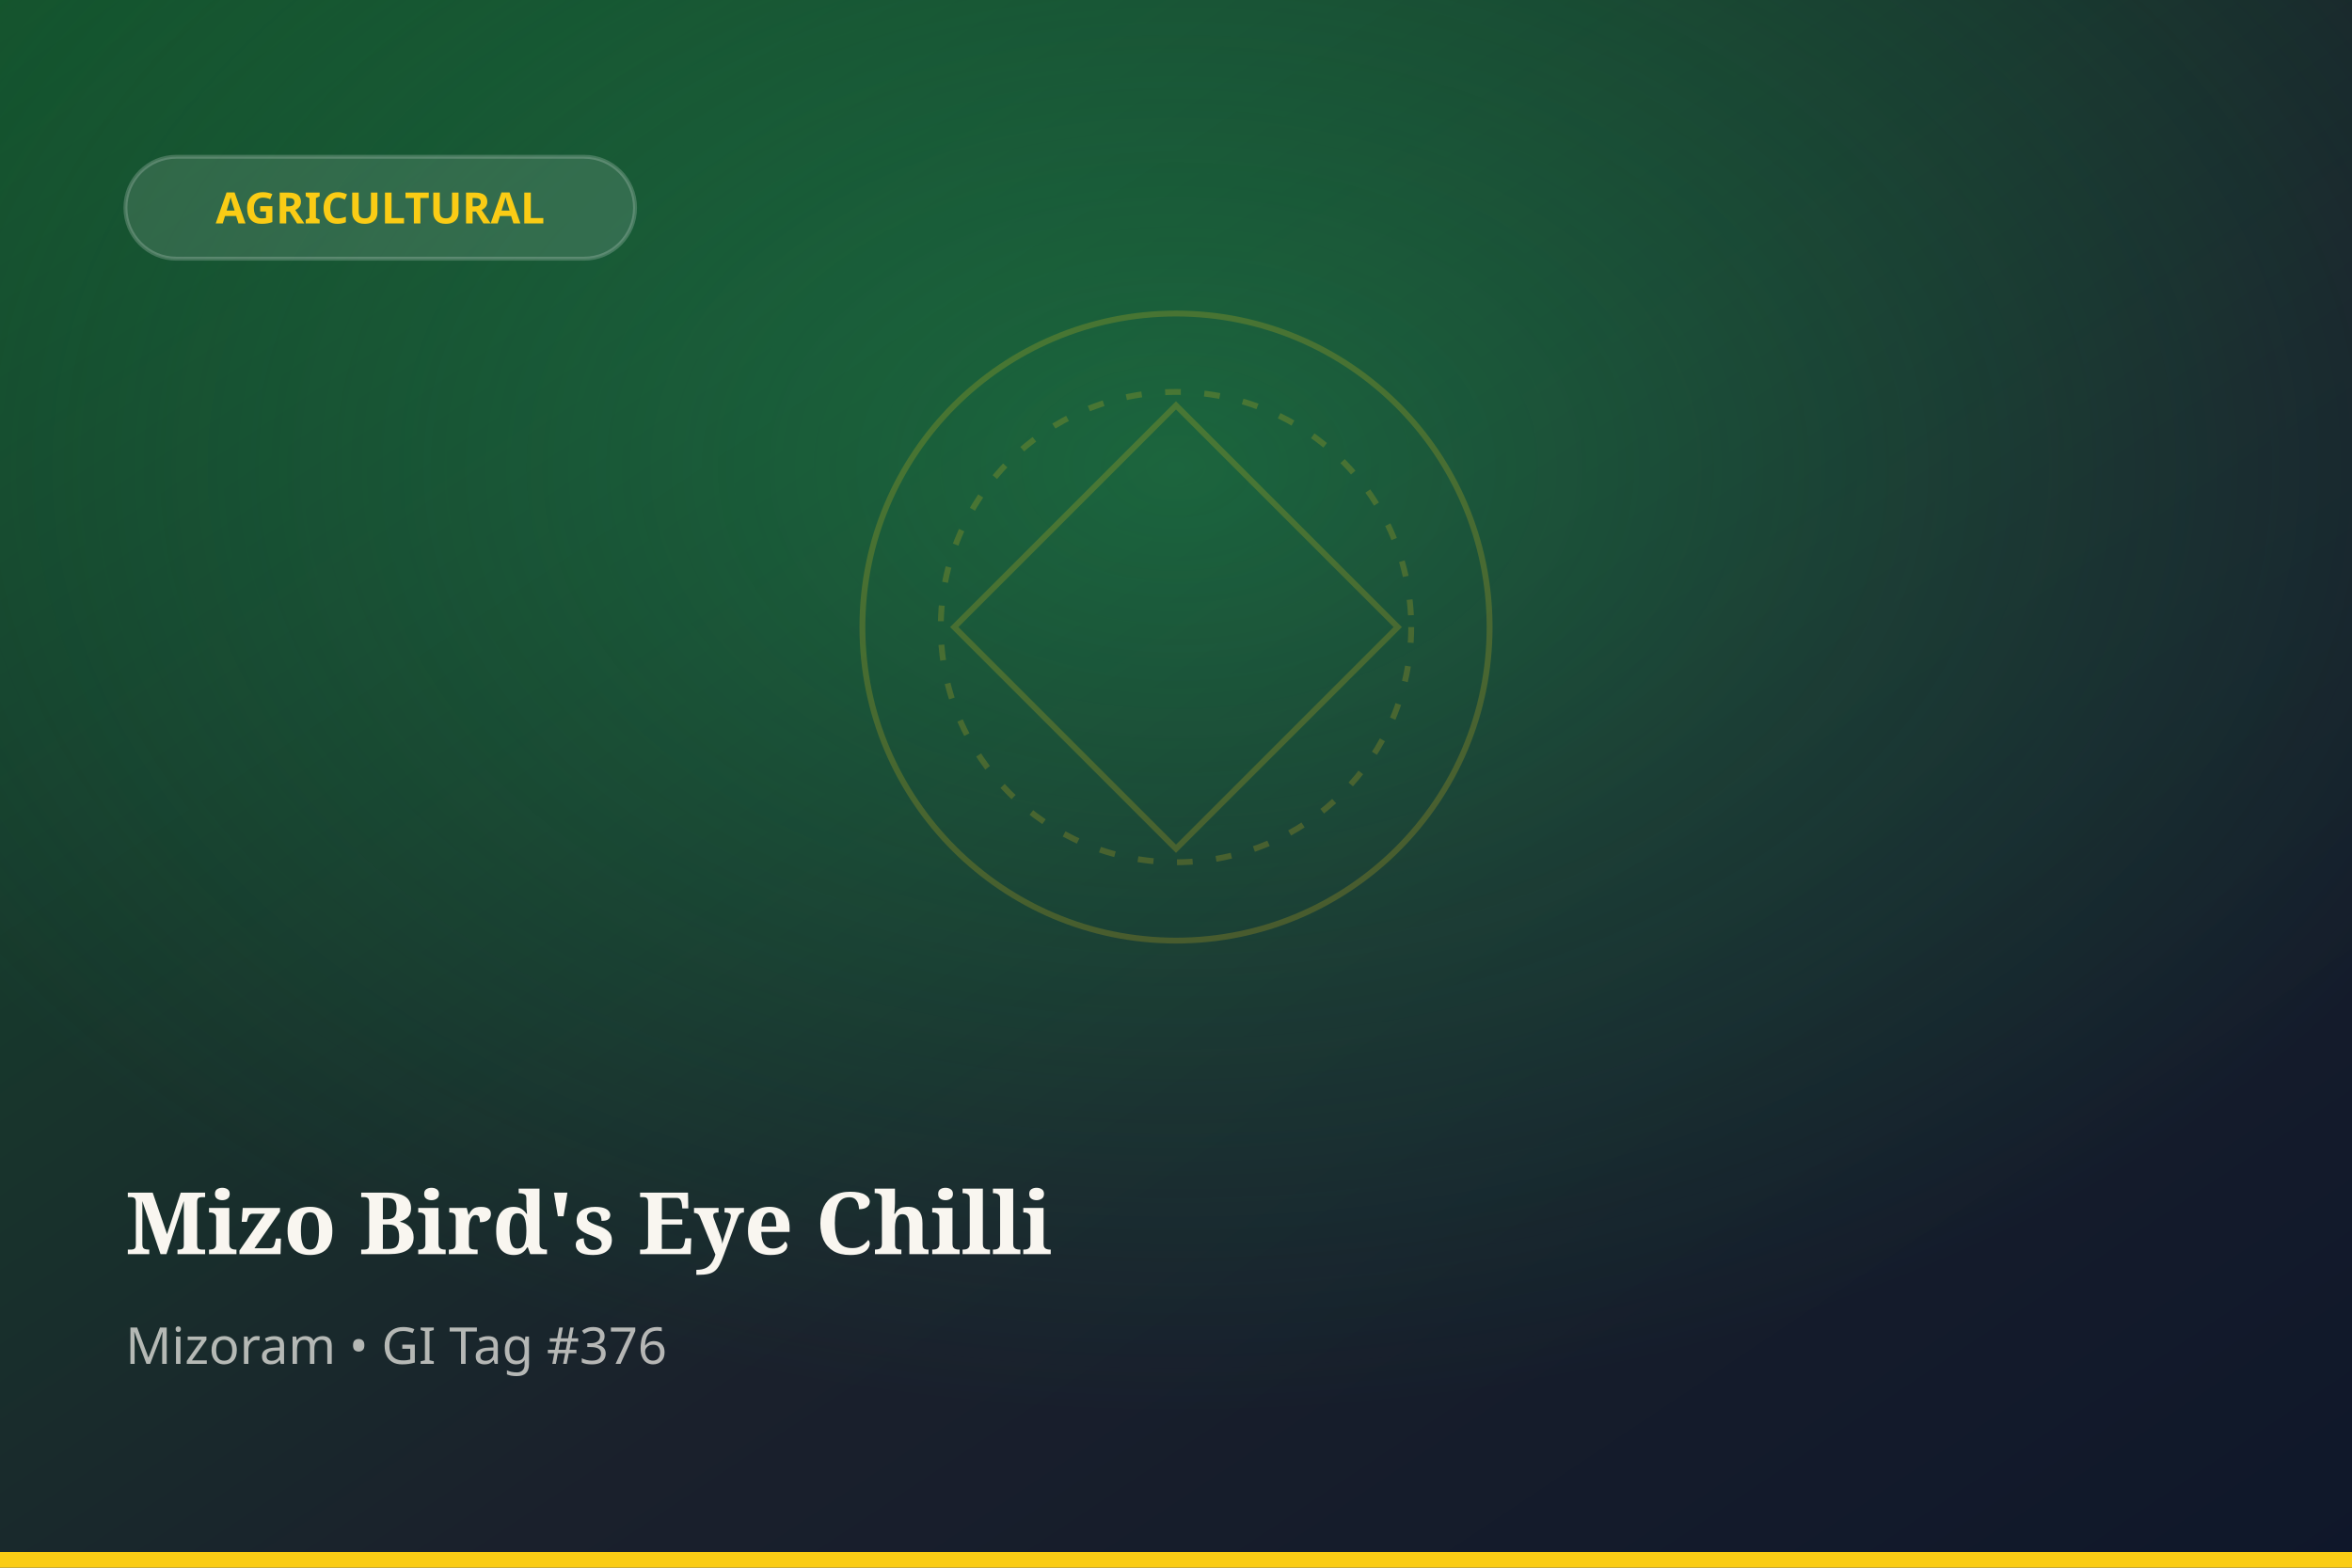
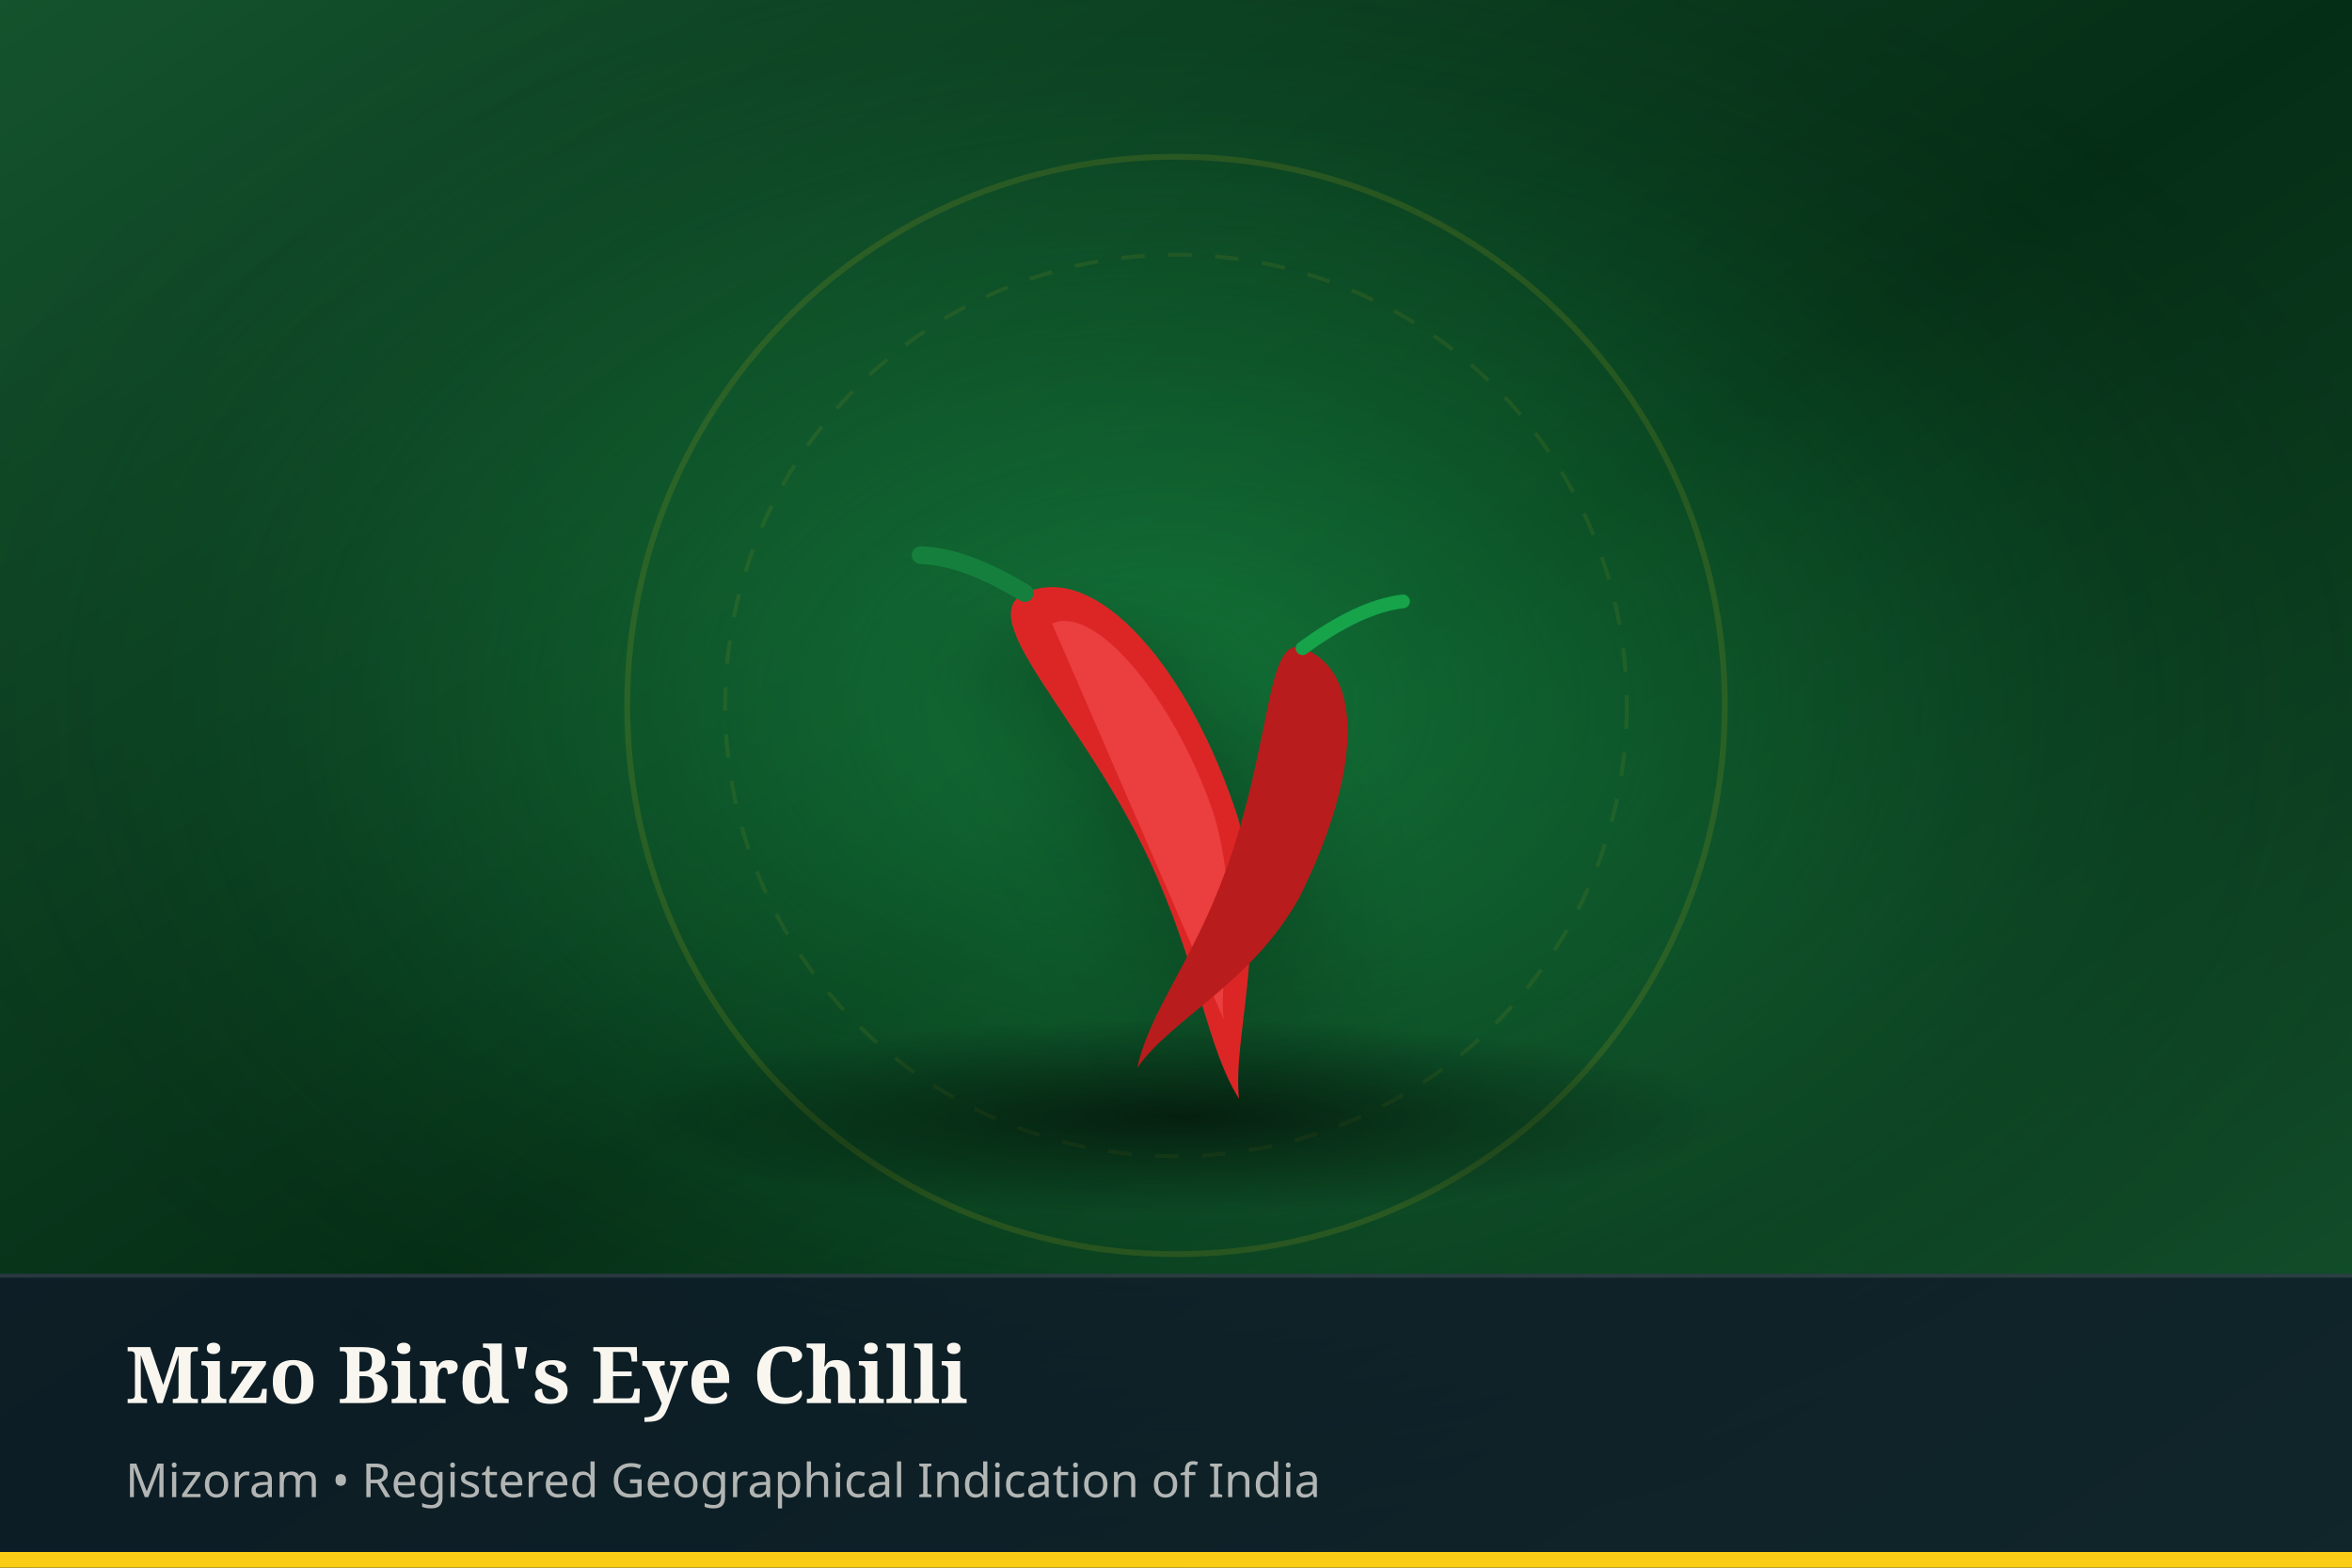
<svg xmlns="http://www.w3.org/2000/svg" width="600" height="400" viewBox="0 0 600 400">
  <defs>
    <linearGradient id="bgGrad_mizo-bird-s-eye-chilli" x1="0%" y1="0%" x2="100%" y2="100%">
      <stop offset="0%" stop-color="#14532D" />
-       <stop offset="60%" stop-color="#1A202C" />
-       <stop offset="100%" stop-color="#0F172A" />
+       <stop offset="50%" stop-color="#052E16" />
+       <stop offset="100%" stop-color="#14532D" />
    </linearGradient>
-     <radialGradient id="glowGrad_mizo-bird-s-eye-chilli" cx="50%" cy="30%" r="60%">
-       <stop offset="0%" stop-color="#22C55E" stop-opacity="0.35" />
-       <stop offset="100%" stop-color="#22C55E" stop-opacity="0" />
+     <radialGradient id="spotlight_mizo-bird-s-eye-chilli" cx="50%" cy="45%" r="55%">
+       <stop offset="0%" stop-color="#22C55E" stop-opacity="0.45" />
+       <stop offset="60%" stop-color="#22C55E" stop-opacity="0.1" />
+       <stop offset="100%" stop-color="#000000" stop-opacity="0" />
+     </radialGradient>
+     <radialGradient id="floorShadow_mizo-bird-s-eye-chilli" cx="50%" cy="50%" r="50%">
+       <stop offset="0%" stop-color="rgba(0,0,0,0.6)" />
+       <stop offset="100%" stop-color="rgba(0,0,0,0)" />
    </radialGradient>
  </defs>
  <rect width="100%" height="100%" fill="url(#bgGrad_mizo-bird-s-eye-chilli)" />
-   <rect width="100%" height="100%" fill="url(#glowGrad_mizo-bird-s-eye-chilli)" />
-   <g transform="translate(300, 160)" stroke="#FACC15" stroke-opacity="0.2" fill="none" stroke-width="1.5">
-     <circle r="80" />
-     <circle r="60" stroke-dasharray="4,6" />
-     <rect x="-40" y="-40" width="80" height="80" transform="rotate(45)" />
+   <rect width="100%" height="100%" fill="url(#spotlight_mizo-bird-s-eye-chilli)" />
+   <circle cx="300" cy="180" r="140" fill="none" stroke="#FACC15" stroke-opacity="0.12" stroke-width="1.5" />
+   <circle cx="300" cy="180" r="115" fill="none" stroke="#FACC15" stroke-opacity="0.08" stroke-width="1" stroke-dasharray="6,6" />
+   <ellipse cx="300" cy="285" rx="140" ry="25" fill="url(#floorShadow_mizo-bird-s-eye-chilli)" />
+   <g transform="translate(300, 180)">
+     <g transform="translate(-15, 10) rotate(-25)">
+       <path d="M-5,-45 C15,-45 25,-10 20,30 C15,60 -5,80 -10,95 C-12,80 -5,60 -5,30 C-5,-10 -20,-45 -5,-45 Z" fill="#DC2626" filter="drop-shadow(0 10px 15px rgba(0,0,0,0.4))" />
+       <path d="M-2,-35 C10,-35 18,-5 15,25 C12,50 -2,65 -5,75" fill="#EF4444" opacity="0.8" />
+       <path d="M-5,-45 Q-15,-60 -25,-65" stroke="#15803D" stroke-width="4.5" fill="none" stroke-linecap="round" />
+     </g>
+     <g transform="translate(25, 20) rotate(20)">
+       <path d="M-5,-35 C12,-35 20,-10 16,25 C12,50 -4,65 -8,80 C-10,65 -4,50 -4,25 C-4,-10 -15,-35 -5,-35 Z" fill="#B91C1C" />
+       <path d="M-5,-35 Q5,-50 15,-55" stroke="#16A34A" stroke-width="3.5" fill="none" stroke-linecap="round" />
+     </g>
  </g>
-   <g transform="translate(32, 40)">
-     <rect width="130" height="26" rx="13" fill="rgba(255,255,255,0.12)" stroke="rgba(255,255,255,0.2)" />
-     <text x="65" y="17" fill="#FACC15" font-family="sans-serif" font-size="11" font-weight="600" text-anchor="middle">
-       AGRICULTURAL
-     </text>
-   </g>
-   <text x="32" y="320" fill="#F9F6F0" font-family="serif" font-size="22" font-weight="700">
+   <rect x="0" y="325" width="600" height="75" fill="rgba(15, 23, 42, 0.75)" />
+   <rect x="0" y="325" width="600" height="1" fill="rgba(255, 255, 255, 0.12)" />
+   <text x="32" y="358" fill="#F9F6F0" font-family="'Playfair Display', Georgia, serif" font-size="20" font-weight="700">
    Mizo Bird's Eye Chilli
  </text>
-   <text x="32" y="348" fill="rgba(249, 246, 240, 0.7)" font-family="sans-serif" font-size="13">
-     Mizoram • GI Tag #376
+   <text x="32" y="382" fill="rgba(249, 246, 240, 0.7)" font-family="'Plus Jakarta Sans', sans-serif" font-size="12" font-weight="500">
+     Mizoram • Registered Geographical Indication of India
  </text>
  <rect x="0" y="396" width="600" height="4" fill="#FACC15" />
</svg>
